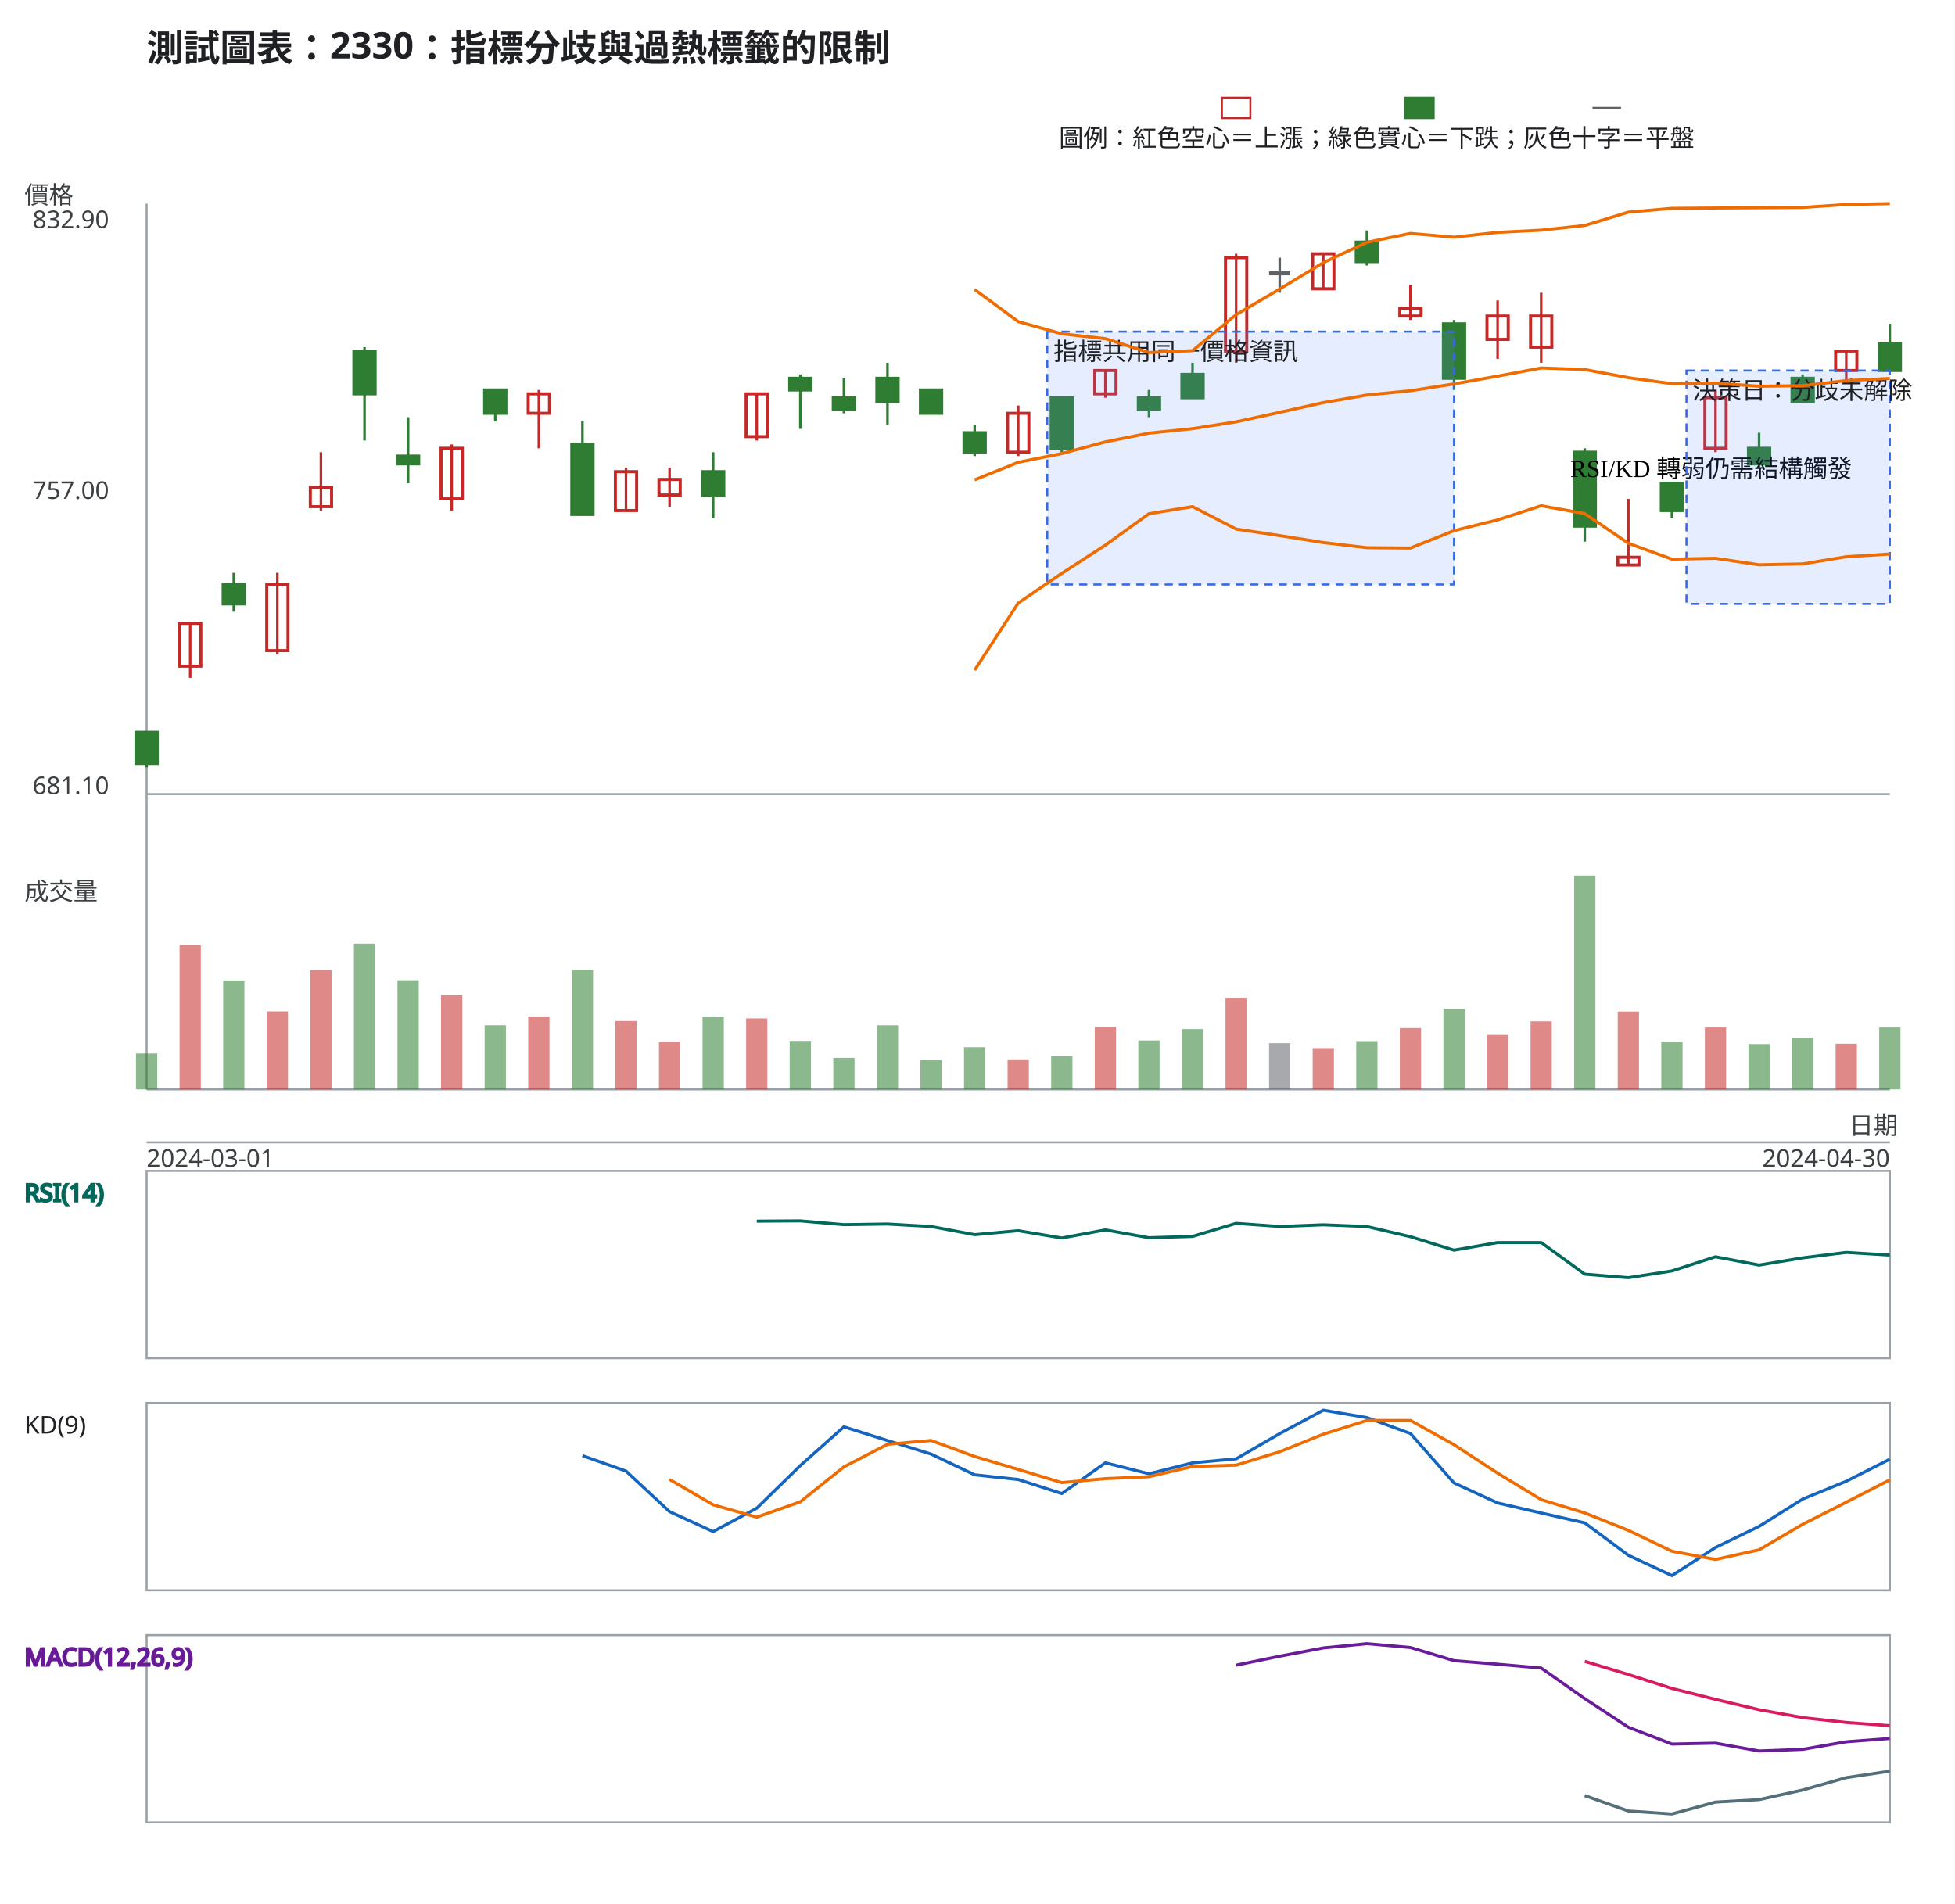
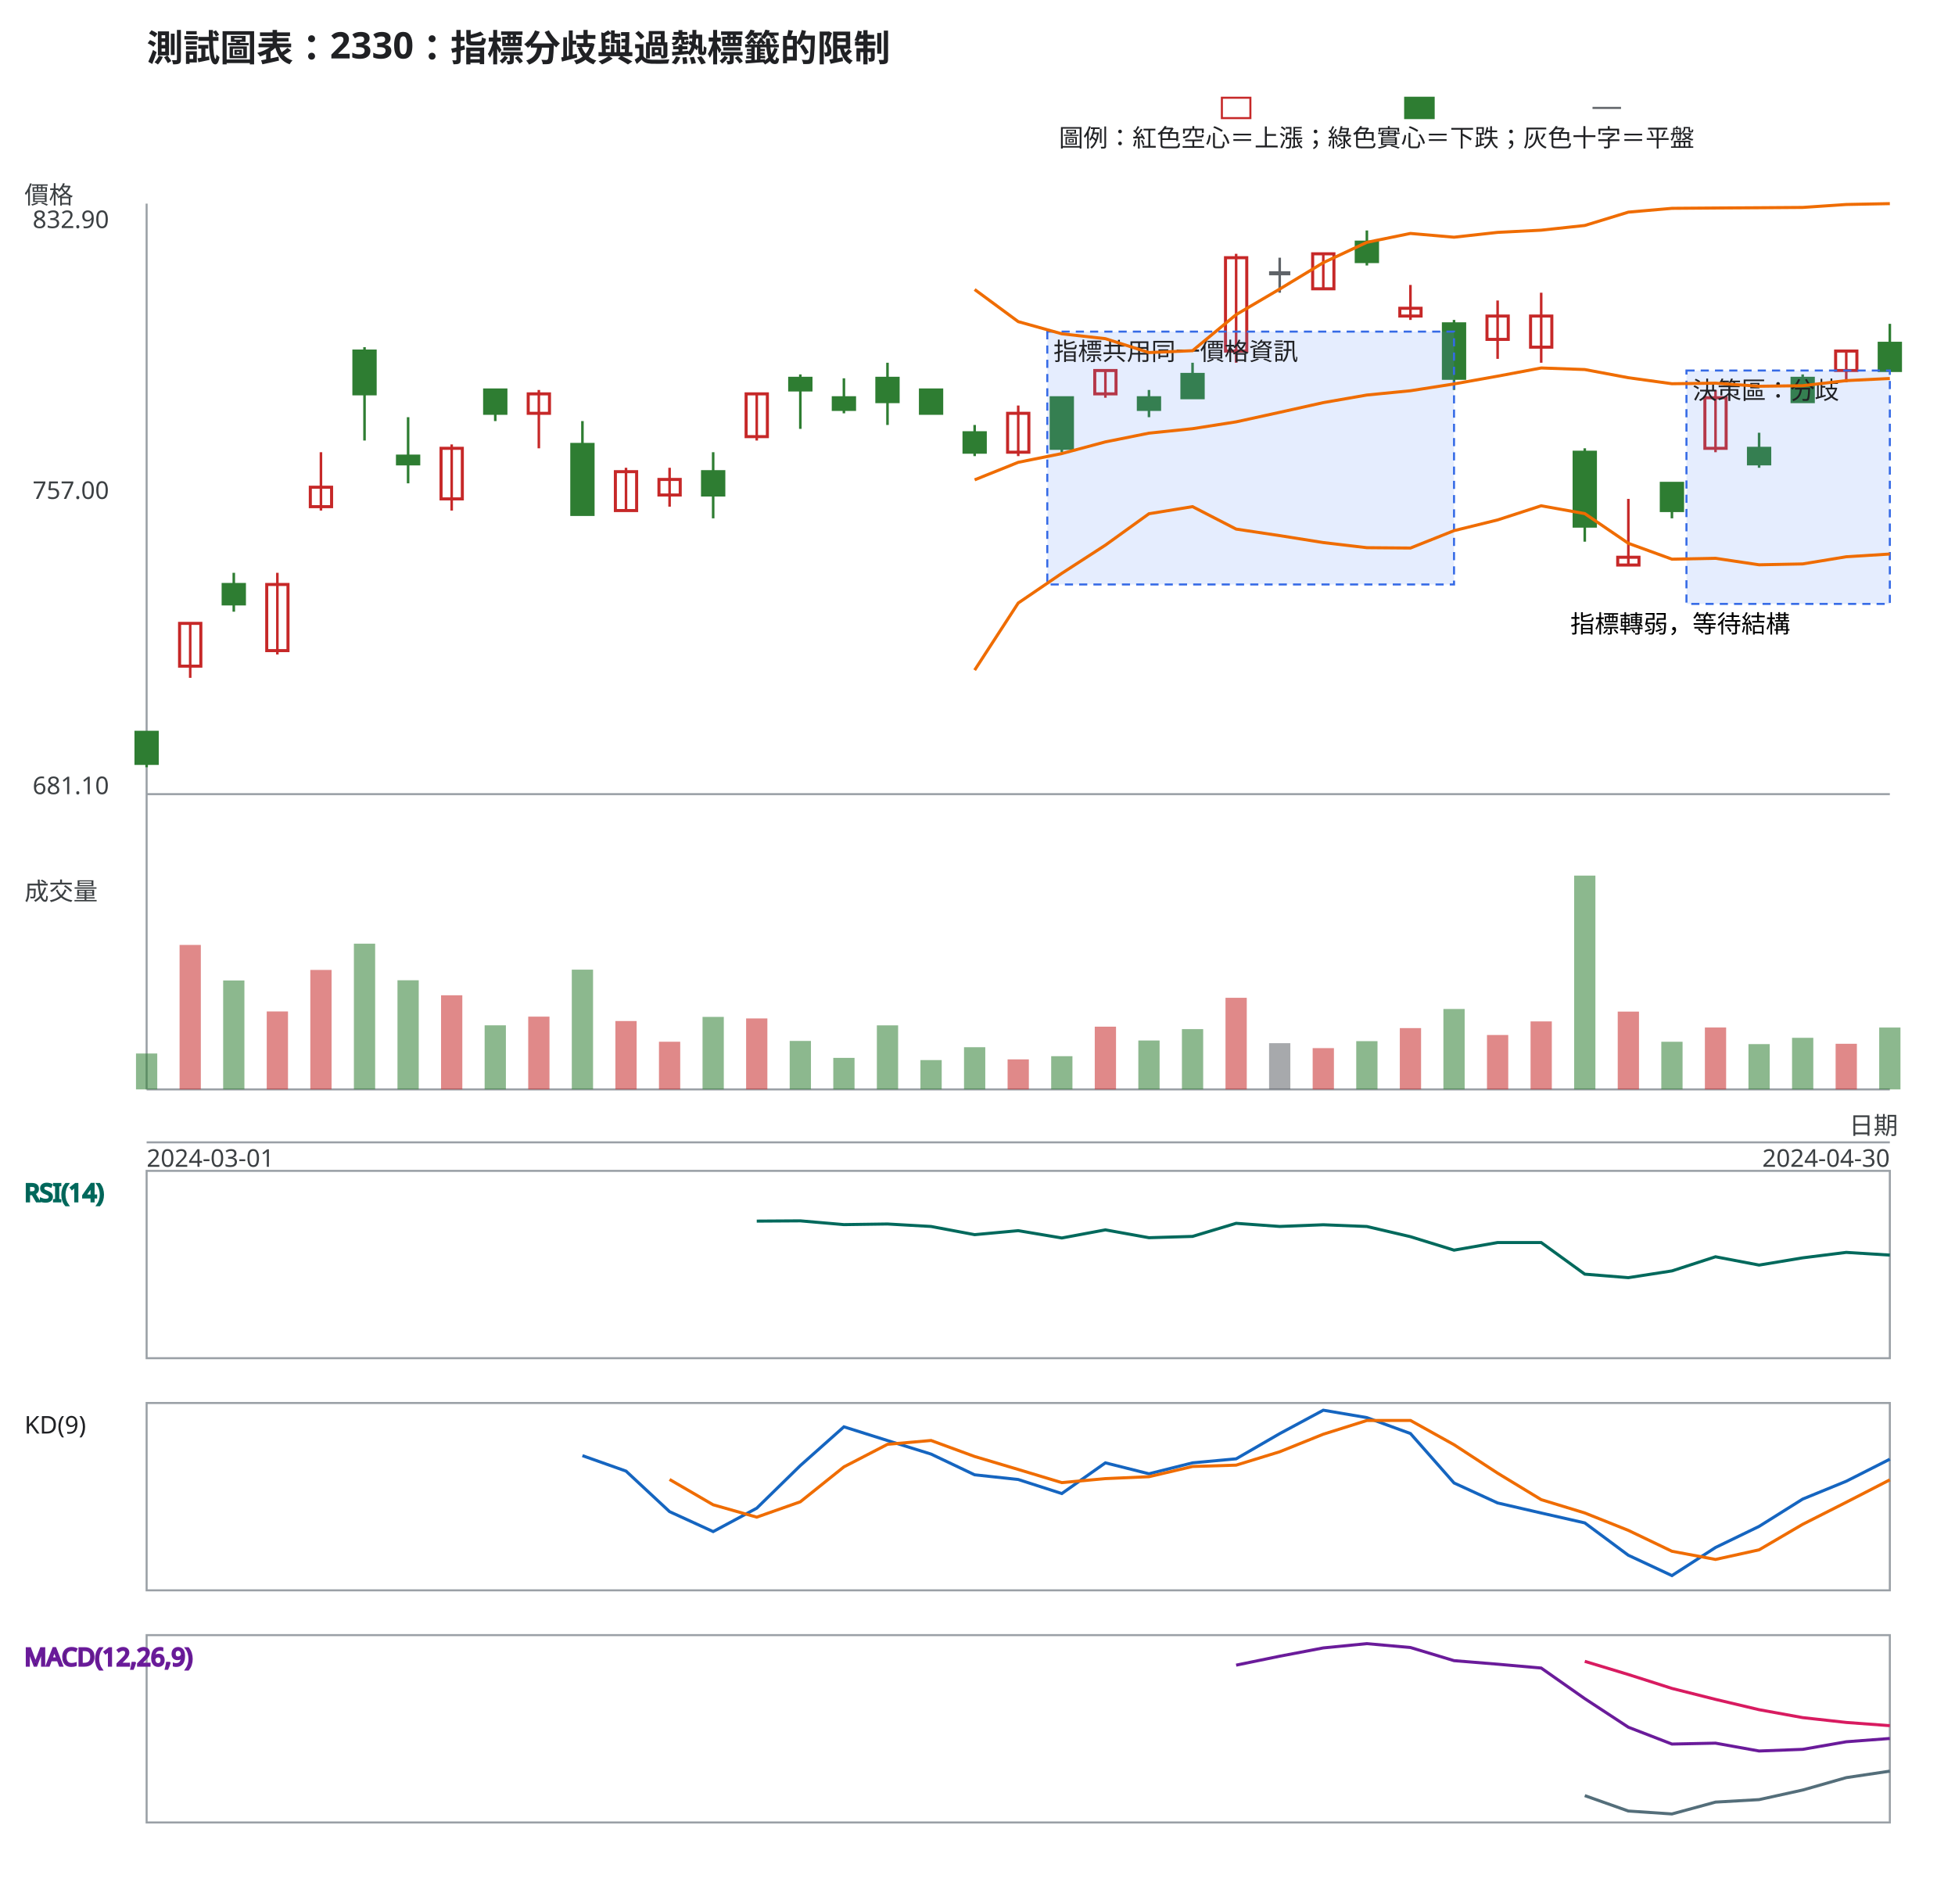
<svg xmlns="http://www.w3.org/2000/svg" aria-labelledby="chart-title chart-desc" height="935.00" role="img" viewBox="0 0 960.00 935.00" width="960.00">
  <style>.chart-heading{font:600 18px sans-serif;fill:#202124}.axis{stroke:#9aa0a6;stroke-width:1}.axis-label{font:12px sans-serif;fill:#3c4043}.legend-text,.annotation-label,.indicator-label{font:12px sans-serif;fill:#202124}.candle-wick{stroke-width:1.25}.volume-bar{fill-opacity:.55}.annotation{stroke-dasharray:4 3}.indicator-line{stroke-width:1.5}.sma{stroke:#1565c0}.ema{stroke:#8e24aa}.bollinger{stroke:#ef6c00}.atr{stroke:#455a64}.rsi{stroke:#00695c}.kd-k{stroke:#1565c0}.kd-d{stroke:#ef6c00}.macd{stroke:#6a1b9a}.macd-signal{stroke:#d81b60}.macd-histogram{stroke:#546e7a}</style>
  <defs>
    <marker id="arrowhead" markerHeight="6.00" markerWidth="6.00" orient="auto" refX="5.00" refY="3.00">
      <path d="M 0 0 L 6 3 L 0 6 z" fill="#5d4037" />
    </marker>
  </defs>
  <text class="chart-heading" x="72.00" y="30.00">測試圖表：2330：指標分歧與過熱標籤的限制</text>
  <g class="axes">
    <line class="axis" x1="72.00" x2="72.00" y1="100.00" y2="535.00" />
    <line class="axis" x1="72.00" x2="928.00" y1="390.00" y2="390.00" />
    <line class="axis" x1="72.00" x2="928.00" y1="535.00" y2="535.00" />
    <text class="axis-label" x="12.00" y="100.00">價格</text>
    <text class="axis-label" x="16.00" y="112.00">832.90</text>
    <text class="axis-label" x="16.00" y="245.00">757.00</text>
    <text class="axis-label" x="16.00" y="390.00">681.10</text>
    <text class="axis-label" x="12.00" y="442.00">成交量</text>
    <text class="axis-label" x="908.00" y="557.00">日期</text>
    <line class="axis" x1="72.00" x2="928.00" y1="561.00" y2="561.00" />
  </g>
  <g class="date-labels">
    <text class="axis-label" text-anchor="start" x="72.00" y="573.00">2024-03-01</text>
    <text class="axis-label" text-anchor="end" x="928.00" y="573.00">2024-04-30</text>
  </g>
  <g class="price-candles">
    <line class="candle-wick down" data-direction="down" stroke="#2e7d32" x1="72.00" x2="72.00" y1="359.62" y2="376.82" />
    <rect class="candle-body down solid" data-direction="down" fill="#2e7d32" height="15.28" stroke="#2e7d32" stroke-width="1.50" width="10.44" x="66.78" y="359.62" />
    <line class="candle-wick up" data-direction="up" stroke="#c62828" x1="93.40" x2="93.40" y1="306.13" y2="332.88" />
    <rect class="candle-body up hollow" data-direction="up" fill="none" height="21.01" stroke="#c62828" stroke-width="1.50" width="10.44" x="88.18" y="306.13" />
    <line class="candle-wick down" data-direction="down" stroke="#2e7d32" x1="114.80" x2="114.80" y1="281.30" y2="300.40" />
    <rect class="candle-body down solid" data-direction="down" fill="#2e7d32" height="9.55" stroke="#2e7d32" stroke-width="1.50" width="10.44" x="109.58" y="287.03" />
    <line class="candle-wick up" data-direction="up" stroke="#c62828" x1="136.20" x2="136.20" y1="281.30" y2="321.42" />
    <rect class="candle-body up hollow" data-direction="up" fill="none" height="32.48" stroke="#c62828" stroke-width="1.50" width="10.44" x="130.98" y="287.03" />
    <line class="candle-wick up" data-direction="up" stroke="#c62828" x1="157.60" x2="157.60" y1="222.08" y2="250.73" />
    <rect class="candle-body up hollow" data-direction="up" fill="none" height="9.55" stroke="#c62828" stroke-width="1.50" width="10.44" x="152.38" y="239.27" />
    <line class="candle-wick down" data-direction="down" stroke="#2e7d32" x1="179.00" x2="179.00" y1="170.49" y2="216.34" />
    <rect class="candle-body down solid" data-direction="down" fill="#2e7d32" height="21.01" stroke="#2e7d32" stroke-width="1.50" width="10.44" x="173.78" y="172.40" />
    <line class="candle-wick down" data-direction="down" stroke="#2e7d32" x1="200.40" x2="200.40" y1="204.88" y2="237.36" />
    <rect class="candle-body down solid" data-direction="down" fill="#2e7d32" height="3.82" stroke="#2e7d32" stroke-width="1.50" width="10.44" x="195.18" y="223.99" />
    <line class="candle-wick up" data-direction="up" stroke="#c62828" x1="221.80" x2="221.80" y1="218.25" y2="250.73" />
    <rect class="candle-body up hollow" data-direction="up" fill="none" height="24.84" stroke="#c62828" stroke-width="1.50" width="10.44" x="216.58" y="220.16" />
    <line class="candle-wick down" data-direction="down" stroke="#2e7d32" x1="243.20" x2="243.20" y1="191.51" y2="206.79" />
    <rect class="candle-body down solid" data-direction="down" fill="#2e7d32" height="11.46" stroke="#2e7d32" stroke-width="1.50" width="10.44" x="237.98" y="191.51" />
    <line class="candle-wick up" data-direction="up" stroke="#c62828" x1="264.60" x2="264.60" y1="191.51" y2="220.16" />
    <rect class="candle-body up hollow" data-direction="up" fill="none" height="9.55" stroke="#c62828" stroke-width="1.50" width="10.44" x="259.38" y="193.42" />
    <line class="candle-wick down" data-direction="down" stroke="#2e7d32" x1="286.00" x2="286.00" y1="206.79" y2="252.64" />
    <rect class="candle-body down solid" data-direction="down" fill="#2e7d32" height="34.39" stroke="#2e7d32" stroke-width="1.50" width="10.44" x="280.78" y="218.25" />
    <line class="candle-wick up" data-direction="up" stroke="#c62828" x1="307.40" x2="307.40" y1="229.72" y2="250.73" />
    <rect class="candle-body up hollow" data-direction="up" fill="none" height="19.10" stroke="#c62828" stroke-width="1.50" width="10.44" x="302.18" y="231.63" />
    <line class="candle-wick up" data-direction="up" stroke="#c62828" x1="328.80" x2="328.80" y1="229.72" y2="248.82" />
    <rect class="candle-body up hollow" data-direction="up" fill="none" height="7.64" stroke="#c62828" stroke-width="1.50" width="10.44" x="323.58" y="235.45" />
    <line class="candle-wick down" data-direction="down" stroke="#2e7d32" x1="350.20" x2="350.20" y1="222.08" y2="254.55" />
    <rect class="candle-body down solid" data-direction="down" fill="#2e7d32" height="11.46" stroke="#2e7d32" stroke-width="1.50" width="10.44" x="344.98" y="231.63" />
    <line class="candle-wick up" data-direction="up" stroke="#c62828" x1="371.60" x2="371.60" y1="193.42" y2="216.34" />
    <rect class="candle-body up hollow" data-direction="up" fill="none" height="21.01" stroke="#c62828" stroke-width="1.50" width="10.44" x="366.38" y="193.42" />
    <line class="candle-wick down" data-direction="down" stroke="#2e7d32" x1="393.00" x2="393.00" y1="183.87" y2="210.61" />
    <rect class="candle-body down solid" data-direction="down" fill="#2e7d32" height="5.73" stroke="#2e7d32" stroke-width="1.50" width="10.44" x="387.78" y="185.78" />
    <line class="candle-wick down" data-direction="down" stroke="#2e7d32" x1="414.40" x2="414.40" y1="185.78" y2="202.97" />
    <rect class="candle-body down solid" data-direction="down" fill="#2e7d32" height="5.73" stroke="#2e7d32" stroke-width="1.50" width="10.44" x="409.18" y="195.33" />
    <line class="candle-wick down" data-direction="down" stroke="#2e7d32" x1="435.80" x2="435.80" y1="178.14" y2="208.70" />
    <rect class="candle-body down solid" data-direction="down" fill="#2e7d32" height="11.46" stroke="#2e7d32" stroke-width="1.50" width="10.44" x="430.58" y="185.78" />
    <line class="candle-wick down" data-direction="down" stroke="#2e7d32" x1="457.20" x2="457.20" y1="191.51" y2="202.97" />
    <rect class="candle-body down solid" data-direction="down" fill="#2e7d32" height="11.46" stroke="#2e7d32" stroke-width="1.50" width="10.44" x="451.98" y="191.51" />
    <line class="candle-wick down" data-direction="down" stroke="#2e7d32" x1="478.60" x2="478.60" y1="208.70" y2="223.99" />
    <rect class="candle-body down solid" data-direction="down" fill="#2e7d32" height="9.55" stroke="#2e7d32" stroke-width="1.50" width="10.44" x="473.38" y="212.52" />
    <line class="candle-wick up" data-direction="up" stroke="#c62828" x1="500.00" x2="500.00" y1="199.15" y2="223.99" />
    <rect class="candle-body up hollow" data-direction="up" fill="none" height="19.10" stroke="#c62828" stroke-width="1.50" width="10.44" x="494.78" y="202.97" />
    <line class="candle-wick down" data-direction="down" stroke="#2e7d32" x1="521.40" x2="521.40" y1="195.33" y2="222.08" />
    <rect class="candle-body down solid" data-direction="down" fill="#2e7d32" height="24.84" stroke="#2e7d32" stroke-width="1.50" width="10.44" x="516.18" y="195.33" />
    <line class="candle-wick up" data-direction="up" stroke="#c62828" x1="542.80" x2="542.80" y1="181.96" y2="195.33" />
    <rect class="candle-body up hollow" data-direction="up" fill="none" height="11.46" stroke="#c62828" stroke-width="1.50" width="10.44" x="537.58" y="181.96" />
    <line class="candle-wick down" data-direction="down" stroke="#2e7d32" x1="564.20" x2="564.20" y1="191.51" y2="204.88" />
    <rect class="candle-body down solid" data-direction="down" fill="#2e7d32" height="5.73" stroke="#2e7d32" stroke-width="1.50" width="10.44" x="558.98" y="195.33" />
    <line class="candle-wick down" data-direction="down" stroke="#2e7d32" x1="585.60" x2="585.60" y1="178.14" y2="195.33" />
    <rect class="candle-body down solid" data-direction="down" fill="#2e7d32" height="11.46" stroke="#2e7d32" stroke-width="1.50" width="10.44" x="580.38" y="183.87" />
    <line class="candle-wick up" data-direction="up" stroke="#c62828" x1="607.00" x2="607.00" y1="124.64" y2="178.14" />
    <rect class="candle-body up hollow" data-direction="up" fill="none" height="45.85" stroke="#c62828" stroke-width="1.50" width="10.44" x="601.78" y="126.55" />
    <line class="candle-wick doji" data-direction="doji" stroke="#5f6368" x1="628.40" x2="628.40" y1="126.55" y2="143.75" />
    <line class="candle-body doji cross" data-direction="doji" stroke="#5f6368" stroke-width="2.00" x1="623.18" x2="633.62" y1="134.20" y2="134.20" />
    <line class="candle-wick up" data-direction="up" stroke="#c62828" x1="649.80" x2="649.80" y1="124.64" y2="141.84" />
    <rect class="candle-body up hollow" data-direction="up" fill="none" height="17.19" stroke="#c62828" stroke-width="1.50" width="10.44" x="644.58" y="124.64" />
    <line class="candle-wick down" data-direction="down" stroke="#2e7d32" x1="671.20" x2="671.20" y1="113.18" y2="130.38" />
    <rect class="candle-body down solid" data-direction="down" fill="#2e7d32" height="9.55" stroke="#2e7d32" stroke-width="1.50" width="10.44" x="665.98" y="118.91" />
    <line class="candle-wick up" data-direction="up" stroke="#c62828" x1="692.60" x2="692.60" y1="139.93" y2="157.12" />
    <rect class="candle-body up hollow" data-direction="up" fill="none" height="3.82" stroke="#c62828" stroke-width="1.50" width="10.44" x="687.38" y="151.39" />
    <line class="candle-wick down" data-direction="down" stroke="#2e7d32" x1="714.00" x2="714.00" y1="157.12" y2="191.51" />
    <rect class="candle-body down solid" data-direction="down" fill="#2e7d32" height="26.75" stroke="#2e7d32" stroke-width="1.50" width="10.44" x="708.78" y="159.03" />
    <line class="candle-wick up" data-direction="up" stroke="#c62828" x1="735.40" x2="735.40" y1="147.57" y2="176.23" />
    <rect class="candle-body up hollow" data-direction="up" fill="none" height="11.46" stroke="#c62828" stroke-width="1.50" width="10.44" x="730.18" y="155.21" />
    <line class="candle-wick up" data-direction="up" stroke="#c62828" x1="756.80" x2="756.80" y1="143.75" y2="178.14" />
    <rect class="candle-body up hollow" data-direction="up" fill="none" height="15.28" stroke="#c62828" stroke-width="1.50" width="10.44" x="751.58" y="155.21" />
    <line class="candle-wick down" data-direction="down" stroke="#2e7d32" x1="778.20" x2="778.20" y1="220.16" y2="266.01" />
    <rect class="candle-body down solid" data-direction="down" fill="#2e7d32" height="36.30" stroke="#2e7d32" stroke-width="1.50" width="10.44" x="772.98" y="222.08" />
    <line class="candle-wick up" data-direction="up" stroke="#c62828" x1="799.60" x2="799.60" y1="245.00" y2="277.48" />
    <rect class="candle-body up hollow" data-direction="up" fill="none" height="3.82" stroke="#c62828" stroke-width="1.50" width="10.44" x="794.38" y="273.66" />
    <line class="candle-wick down" data-direction="down" stroke="#2e7d32" x1="821.00" x2="821.00" y1="237.36" y2="254.55" />
    <rect class="candle-body down solid" data-direction="down" fill="#2e7d32" height="13.37" stroke="#2e7d32" stroke-width="1.50" width="10.44" x="815.78" y="237.36" />
    <line class="candle-wick up" data-direction="up" stroke="#c62828" x1="842.40" x2="842.40" y1="191.51" y2="222.08" />
    <rect class="candle-body up hollow" data-direction="up" fill="none" height="24.84" stroke="#c62828" stroke-width="1.50" width="10.44" x="837.18" y="195.33" />
    <line class="candle-wick down" data-direction="down" stroke="#2e7d32" x1="863.80" x2="863.80" y1="212.52" y2="229.72" />
    <rect class="candle-body down solid" data-direction="down" fill="#2e7d32" height="7.64" stroke="#2e7d32" stroke-width="1.50" width="10.44" x="858.58" y="220.16" />
    <line class="candle-wick down" data-direction="down" stroke="#2e7d32" x1="885.20" x2="885.20" y1="183.87" y2="197.24" />
    <rect class="candle-body down solid" data-direction="down" fill="#2e7d32" height="11.46" stroke="#2e7d32" stroke-width="1.50" width="10.44" x="879.98" y="185.78" />
    <line class="candle-wick up" data-direction="up" stroke="#c62828" x1="906.60" x2="906.60" y1="172.40" y2="187.69" />
    <rect class="candle-body up hollow" data-direction="up" fill="none" height="9.55" stroke="#c62828" stroke-width="1.50" width="10.44" x="901.38" y="172.40" />
    <line class="candle-wick down" data-direction="down" stroke="#2e7d32" x1="928.00" x2="928.00" y1="159.03" y2="181.96" />
    <rect class="candle-body down solid" data-direction="down" fill="#2e7d32" height="13.37" stroke="#2e7d32" stroke-width="1.50" width="10.44" x="922.78" y="168.58" />
  </g>
  <g class="volume-bars">
    <rect class="volume-bar down" data-direction="down" fill="#2e7d32" height="17.64" width="10.44" x="66.78" y="517.36" />
    <rect class="volume-bar up" data-direction="up" fill="#c62828" height="70.95" width="10.44" x="88.18" y="464.05" />
    <rect class="volume-bar down" data-direction="down" fill="#2e7d32" height="53.50" width="10.44" x="109.58" y="481.50" />
    <rect class="volume-bar up" data-direction="up" fill="#c62828" height="38.29" width="10.44" x="130.98" y="496.71" />
    <rect class="volume-bar up" data-direction="up" fill="#c62828" height="58.67" width="10.44" x="152.38" y="476.33" />
    <rect class="volume-bar down" data-direction="down" fill="#2e7d32" height="71.57" width="10.44" x="173.78" y="463.43" />
    <rect class="volume-bar down" data-direction="down" fill="#2e7d32" height="53.60" width="10.44" x="195.18" y="481.40" />
    <rect class="volume-bar up" data-direction="up" fill="#c62828" height="46.23" width="10.44" x="216.58" y="488.77" />
    <rect class="volume-bar down" data-direction="down" fill="#2e7d32" height="31.48" width="10.44" x="237.98" y="503.52" />
    <rect class="volume-bar up" data-direction="up" fill="#c62828" height="35.74" width="10.44" x="259.38" y="499.26" />
    <rect class="volume-bar down" data-direction="down" fill="#2e7d32" height="58.81" width="10.44" x="280.78" y="476.19" />
    <rect class="volume-bar up" data-direction="up" fill="#c62828" height="33.58" width="10.44" x="302.18" y="501.42" />
    <rect class="volume-bar up" data-direction="up" fill="#c62828" height="23.41" width="10.44" x="323.58" y="511.59" />
    <rect class="volume-bar down" data-direction="down" fill="#2e7d32" height="35.61" width="10.44" x="344.98" y="499.39" />
    <rect class="volume-bar up" data-direction="up" fill="#c62828" height="34.86" width="10.44" x="366.38" y="500.14" />
    <rect class="volume-bar down" data-direction="down" fill="#2e7d32" height="23.81" width="10.44" x="387.78" y="511.19" />
    <rect class="volume-bar down" data-direction="down" fill="#2e7d32" height="15.49" width="10.44" x="409.18" y="519.51" />
    <rect class="volume-bar down" data-direction="down" fill="#2e7d32" height="31.46" width="10.44" x="430.58" y="503.54" />
    <rect class="volume-bar down" data-direction="down" fill="#2e7d32" height="14.40" width="10.44" x="451.98" y="520.60" />
    <rect class="volume-bar down" data-direction="down" fill="#2e7d32" height="20.72" width="10.44" x="473.38" y="514.28" />
    <rect class="volume-bar up" data-direction="up" fill="#c62828" height="14.75" width="10.44" x="494.78" y="520.25" />
    <rect class="volume-bar down" data-direction="down" fill="#2e7d32" height="16.31" width="10.44" x="516.18" y="518.69" />
    <rect class="volume-bar up" data-direction="up" fill="#c62828" height="30.81" width="10.44" x="537.58" y="504.19" />
    <rect class="volume-bar down" data-direction="down" fill="#2e7d32" height="24.02" width="10.44" x="558.98" y="510.98" />
    <rect class="volume-bar down" data-direction="down" fill="#2e7d32" height="29.61" width="10.44" x="580.38" y="505.39" />
    <rect class="volume-bar up" data-direction="up" fill="#c62828" height="44.99" width="10.44" x="601.78" y="490.01" />
    <rect class="volume-bar doji" data-direction="doji" fill="#5f6368" height="22.70" width="10.44" x="623.18" y="512.30" />
    <rect class="volume-bar up" data-direction="up" fill="#c62828" height="20.27" width="10.44" x="644.58" y="514.73" />
    <rect class="volume-bar down" data-direction="down" fill="#2e7d32" height="23.70" width="10.44" x="665.98" y="511.30" />
    <rect class="volume-bar up" data-direction="up" fill="#c62828" height="30.11" width="10.44" x="687.38" y="504.89" />
    <rect class="volume-bar down" data-direction="down" fill="#2e7d32" height="39.50" width="10.44" x="708.78" y="495.50" />
    <rect class="volume-bar up" data-direction="up" fill="#c62828" height="26.72" width="10.44" x="730.18" y="508.28" />
    <rect class="volume-bar up" data-direction="up" fill="#c62828" height="33.40" width="10.44" x="751.58" y="501.60" />
    <rect class="volume-bar down" data-direction="down" fill="#2e7d32" height="105.00" width="10.44" x="772.98" y="430.00" />
    <rect class="volume-bar up" data-direction="up" fill="#c62828" height="38.21" width="10.44" x="794.38" y="496.79" />
    <rect class="volume-bar down" data-direction="down" fill="#2e7d32" height="23.40" width="10.44" x="815.78" y="511.60" />
    <rect class="volume-bar up" data-direction="up" fill="#c62828" height="30.40" width="10.44" x="837.18" y="504.60" />
    <rect class="volume-bar down" data-direction="down" fill="#2e7d32" height="22.25" width="10.44" x="858.58" y="512.75" />
    <rect class="volume-bar down" data-direction="down" fill="#2e7d32" height="25.34" width="10.44" x="879.98" y="509.66" />
    <rect class="volume-bar up" data-direction="up" fill="#c62828" height="22.41" width="10.44" x="901.38" y="512.59" />
    <rect class="volume-bar down" data-direction="down" fill="#2e7d32" height="30.38" width="10.44" x="922.78" y="504.62" />
  </g>
  <g class="legend">
    <rect class="legend-up hollow" fill="none" height="10.00" stroke="#c62828" width="14.00" x="600.00" y="48.00" />
    <rect class="legend-down solid" fill="#2e7d32" height="10.00" stroke="#2e7d32" width="14.00" x="690.00" y="48.00" />
    <line class="legend-doji cross" stroke="#5f6368" x1="782.00" x2="796.00" y1="53.00" y2="53.00" />
    <text class="legend-text" x="520.00" y="72.00">圖例：紅色空心＝上漲；綠色實心＝下跌；灰色十字＝平盤</text>
  </g>
  <g class="annotations">
-     <text class="annotation label" data-annotation="label" x="771.07" y="234.27">RSI/KD 轉弱仍需結構觸發</text>
+     <text class="annotation label" data-annotation="label" x="771.07" y="310.69">指標轉弱，等待結構</text>
    <rect class="annotation zone" data-annotation="zone" fill="#5b8ff9" fill-opacity="0.16" height="124.18" stroke="#356ae6" width="199.73" x="514.27" y="162.85" />
    <text class="annotation-label" x="517.27" y="176.85">指標共用同一價格資訊</text>
    <rect class="annotation zone" data-annotation="zone" fill="#5b8ff9" fill-opacity="0.16" height="114.62" stroke="#356ae6" width="99.87" x="828.13" y="181.96" />
-     <text class="annotation-label" x="831.13" y="195.96">決策日：分歧未解除</text>
+     <text class="annotation-label" x="831.13" y="195.96">決策區：分歧</text>
  </g>
  <g class="indicator overlay bollinger" data-indicator="bollinger">
    <polyline class="indicator-line bollinger upper" fill="none" points="478.60,142.17 500.00,157.95 521.40,163.93 542.80,166.32 564.20,173.14 585.60,172.22 607.00,154.51 628.40,141.95 649.80,128.99 671.20,119.01 692.60,114.64 714.00,116.49 735.40,114.12 756.80,113.04 778.20,110.73 799.60,104.18 821.00,102.31 842.40,102.15 863.80,102.02 885.20,101.87 906.60,100.42 928.00,100.00" />
    <polyline class="indicator-line bollinger middle" fill="none" points="478.60,235.64 500.00,227.04 521.40,222.74 542.80,217.01 564.20,212.71 585.60,210.52 607.00,207.17 628.40,202.49 649.80,197.72 671.20,193.99 692.60,191.89 714.00,188.55 735.40,184.73 756.80,180.71 778.20,181.48 799.60,185.49 821.00,188.45 842.40,188.17 863.80,189.69 885.20,189.41 906.60,186.92 928.00,185.87" />
    <polyline class="indicator-line bollinger lower" fill="none" points="478.60,329.10 500.00,296.14 521.40,281.56 542.80,267.71 564.20,252.29 585.60,248.81 607.00,259.83 628.40,263.04 649.80,266.45 671.20,268.97 692.60,269.14 714.00,260.60 735.40,255.33 756.80,248.39 778.20,252.23 799.60,266.81 821.00,274.60 842.40,274.18 863.80,277.37 885.20,276.94 906.60,273.42 928.00,272.08" />
  </g>
  <g class="indicator-panel rsi" data-indicator="rsi">
    <rect class="indicator-frame" fill="none" height="92.00" stroke="#9aa0a6" width="856.00" x="72.00" y="575.00" />
    <text class="indicator-label" x="12.00" y="590.00">RSI(14)</text>
    <polyline class="indicator-line rsi" fill="none" points="371.60,599.68 393.00,599.55 414.40,601.40 435.80,601.09 457.20,602.31 478.60,606.33 500.00,604.37 521.40,607.96 542.80,603.98 564.20,607.83 585.60,607.19 607.00,600.76 628.40,602.30 649.80,601.47 671.20,602.32 692.60,607.32 714.00,613.94 735.40,610.20 756.80,610.20 778.20,625.72 799.60,627.45 821.00,624.13 842.40,617.19 863.80,621.27 885.20,617.72 906.60,615.04 928.00,616.36" />
  </g>
  <g class="indicator-panel kd" data-indicator="kd">
    <rect class="indicator-frame" fill="none" height="92.00" stroke="#9aa0a6" width="856.00" x="72.00" y="689.00" />
    <text class="indicator-label" x="12.00" y="704.00">KD(9)</text>
    <polyline class="indicator-line kd-k" fill="none" points="286.00,714.85 307.40,722.44 328.80,742.36 350.20,752.15 371.60,740.66 393.00,719.73 414.40,700.70 435.80,707.44 457.20,714.09 478.60,724.27 500.00,726.57 521.40,733.47 542.80,718.39 564.20,723.76 585.60,718.39 607.00,716.42 628.40,704.04 649.80,692.54 671.20,696.18 692.60,703.99 714.00,728.27 735.40,738.09 756.80,743.02 778.20,747.88 799.60,763.78 821.00,773.76 842.40,759.96 863.80,749.60 885.20,736.19 906.60,727.43 928.00,716.60" />
    <polyline class="indicator-line kd-d" fill="none" points="328.80,726.55 350.20,738.99 371.60,745.06 393.00,737.52 414.40,720.37 435.80,709.29 457.20,707.41 478.60,715.27 500.00,721.64 521.40,728.10 542.80,726.14 564.20,725.20 585.60,720.18 607.00,719.52 628.40,712.95 649.80,704.33 671.20,697.59 692.60,697.57 714.00,709.48 735.40,723.45 756.80,736.46 778.20,743.00 799.60,751.56 821.00,761.81 842.40,765.83 863.80,761.11 885.20,748.58 906.60,737.74 928.00,726.74" />
  </g>
  <g class="indicator-panel macd" data-indicator="macd">
    <rect class="indicator-frame" fill="none" height="92.00" stroke="#9aa0a6" width="856.00" x="72.00" y="803.00" />
    <text class="indicator-label" x="12.00" y="818.00">MACD(12,26,9)</text>
    <polyline class="indicator-line macd" fill="none" points="607.00,817.74 628.40,813.35 649.80,809.28 671.20,807.18 692.60,809.08 714.00,815.53 735.40,817.27 756.80,819.16 778.20,834.19 799.60,848.22 821.00,856.49 842.40,856.05 863.80,859.90 885.20,859.09 906.60,855.37 928.00,853.75" />
    <polyline class="indicator-line macd-signal" fill="none" points="778.20,815.87 799.60,822.34 821.00,829.17 842.40,834.55 863.80,839.62 885.20,843.51 906.60,845.88 928.00,847.46" />
    <polyline class="indicator-line macd-histogram" fill="none" points="778.20,881.81 799.60,889.38 821.00,890.82 842.40,885.00 863.80,883.78 885.20,879.07 906.60,872.98 928.00,869.79" />
  </g>
</svg>
